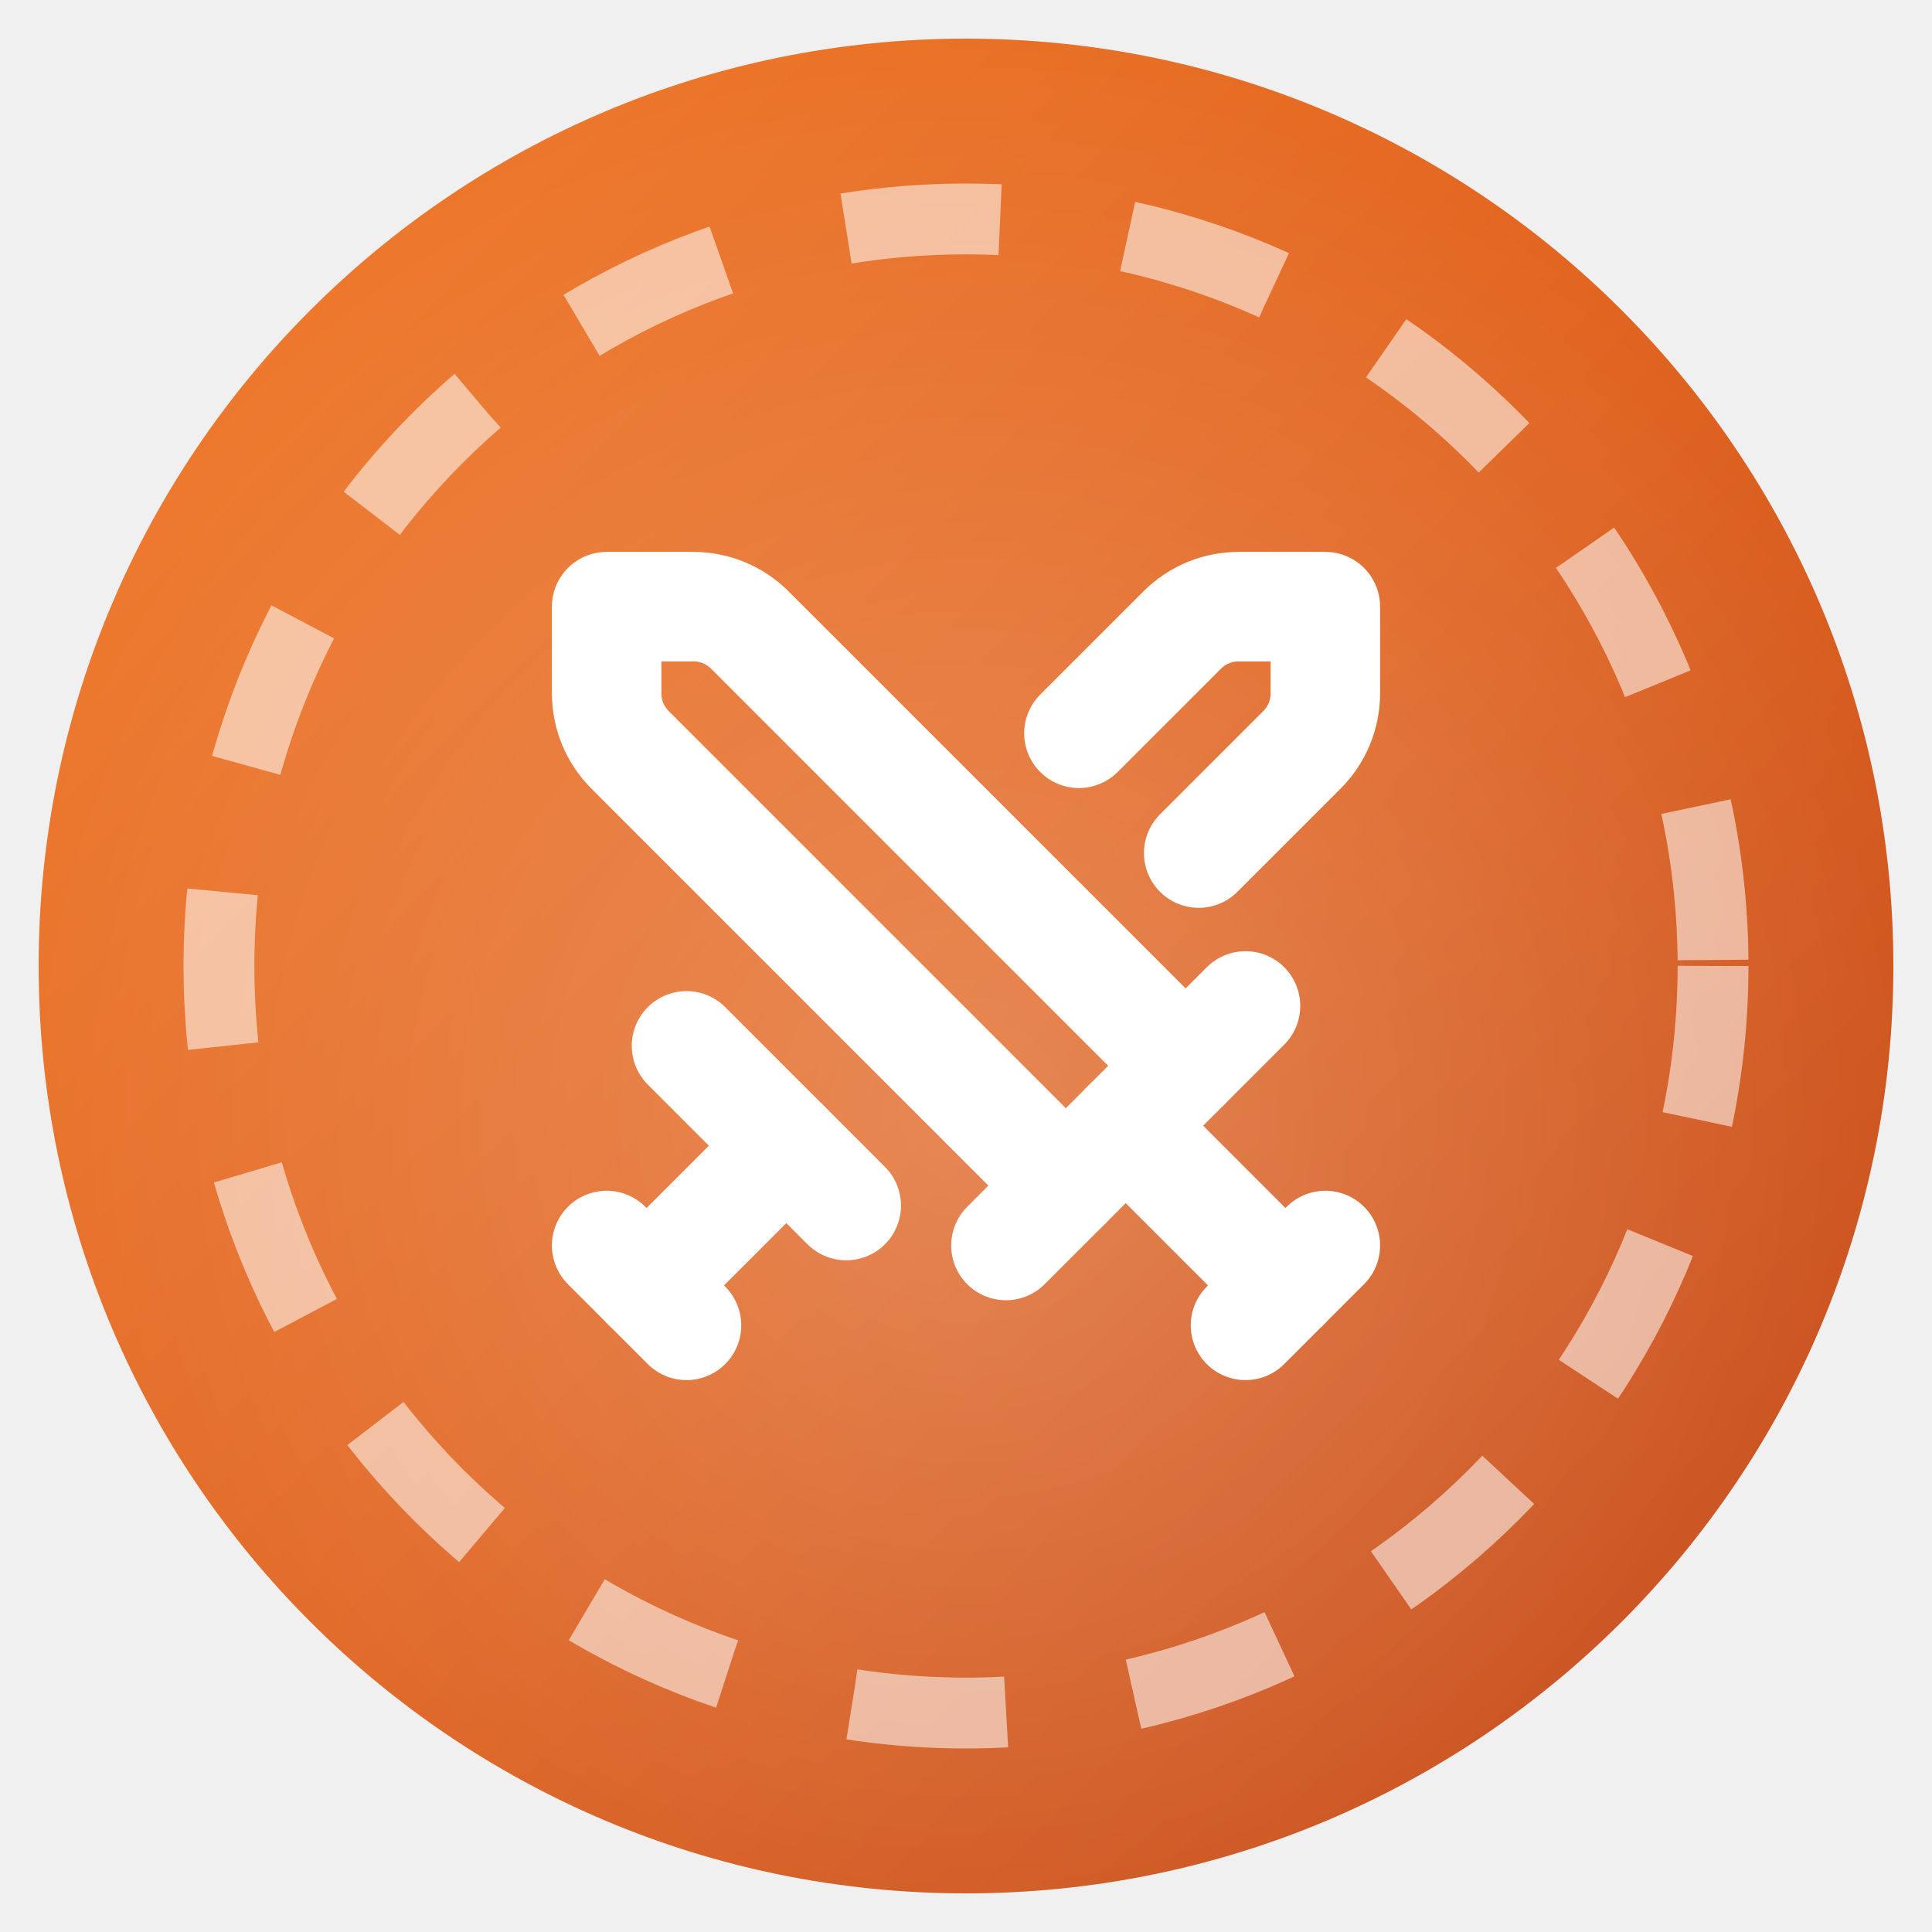
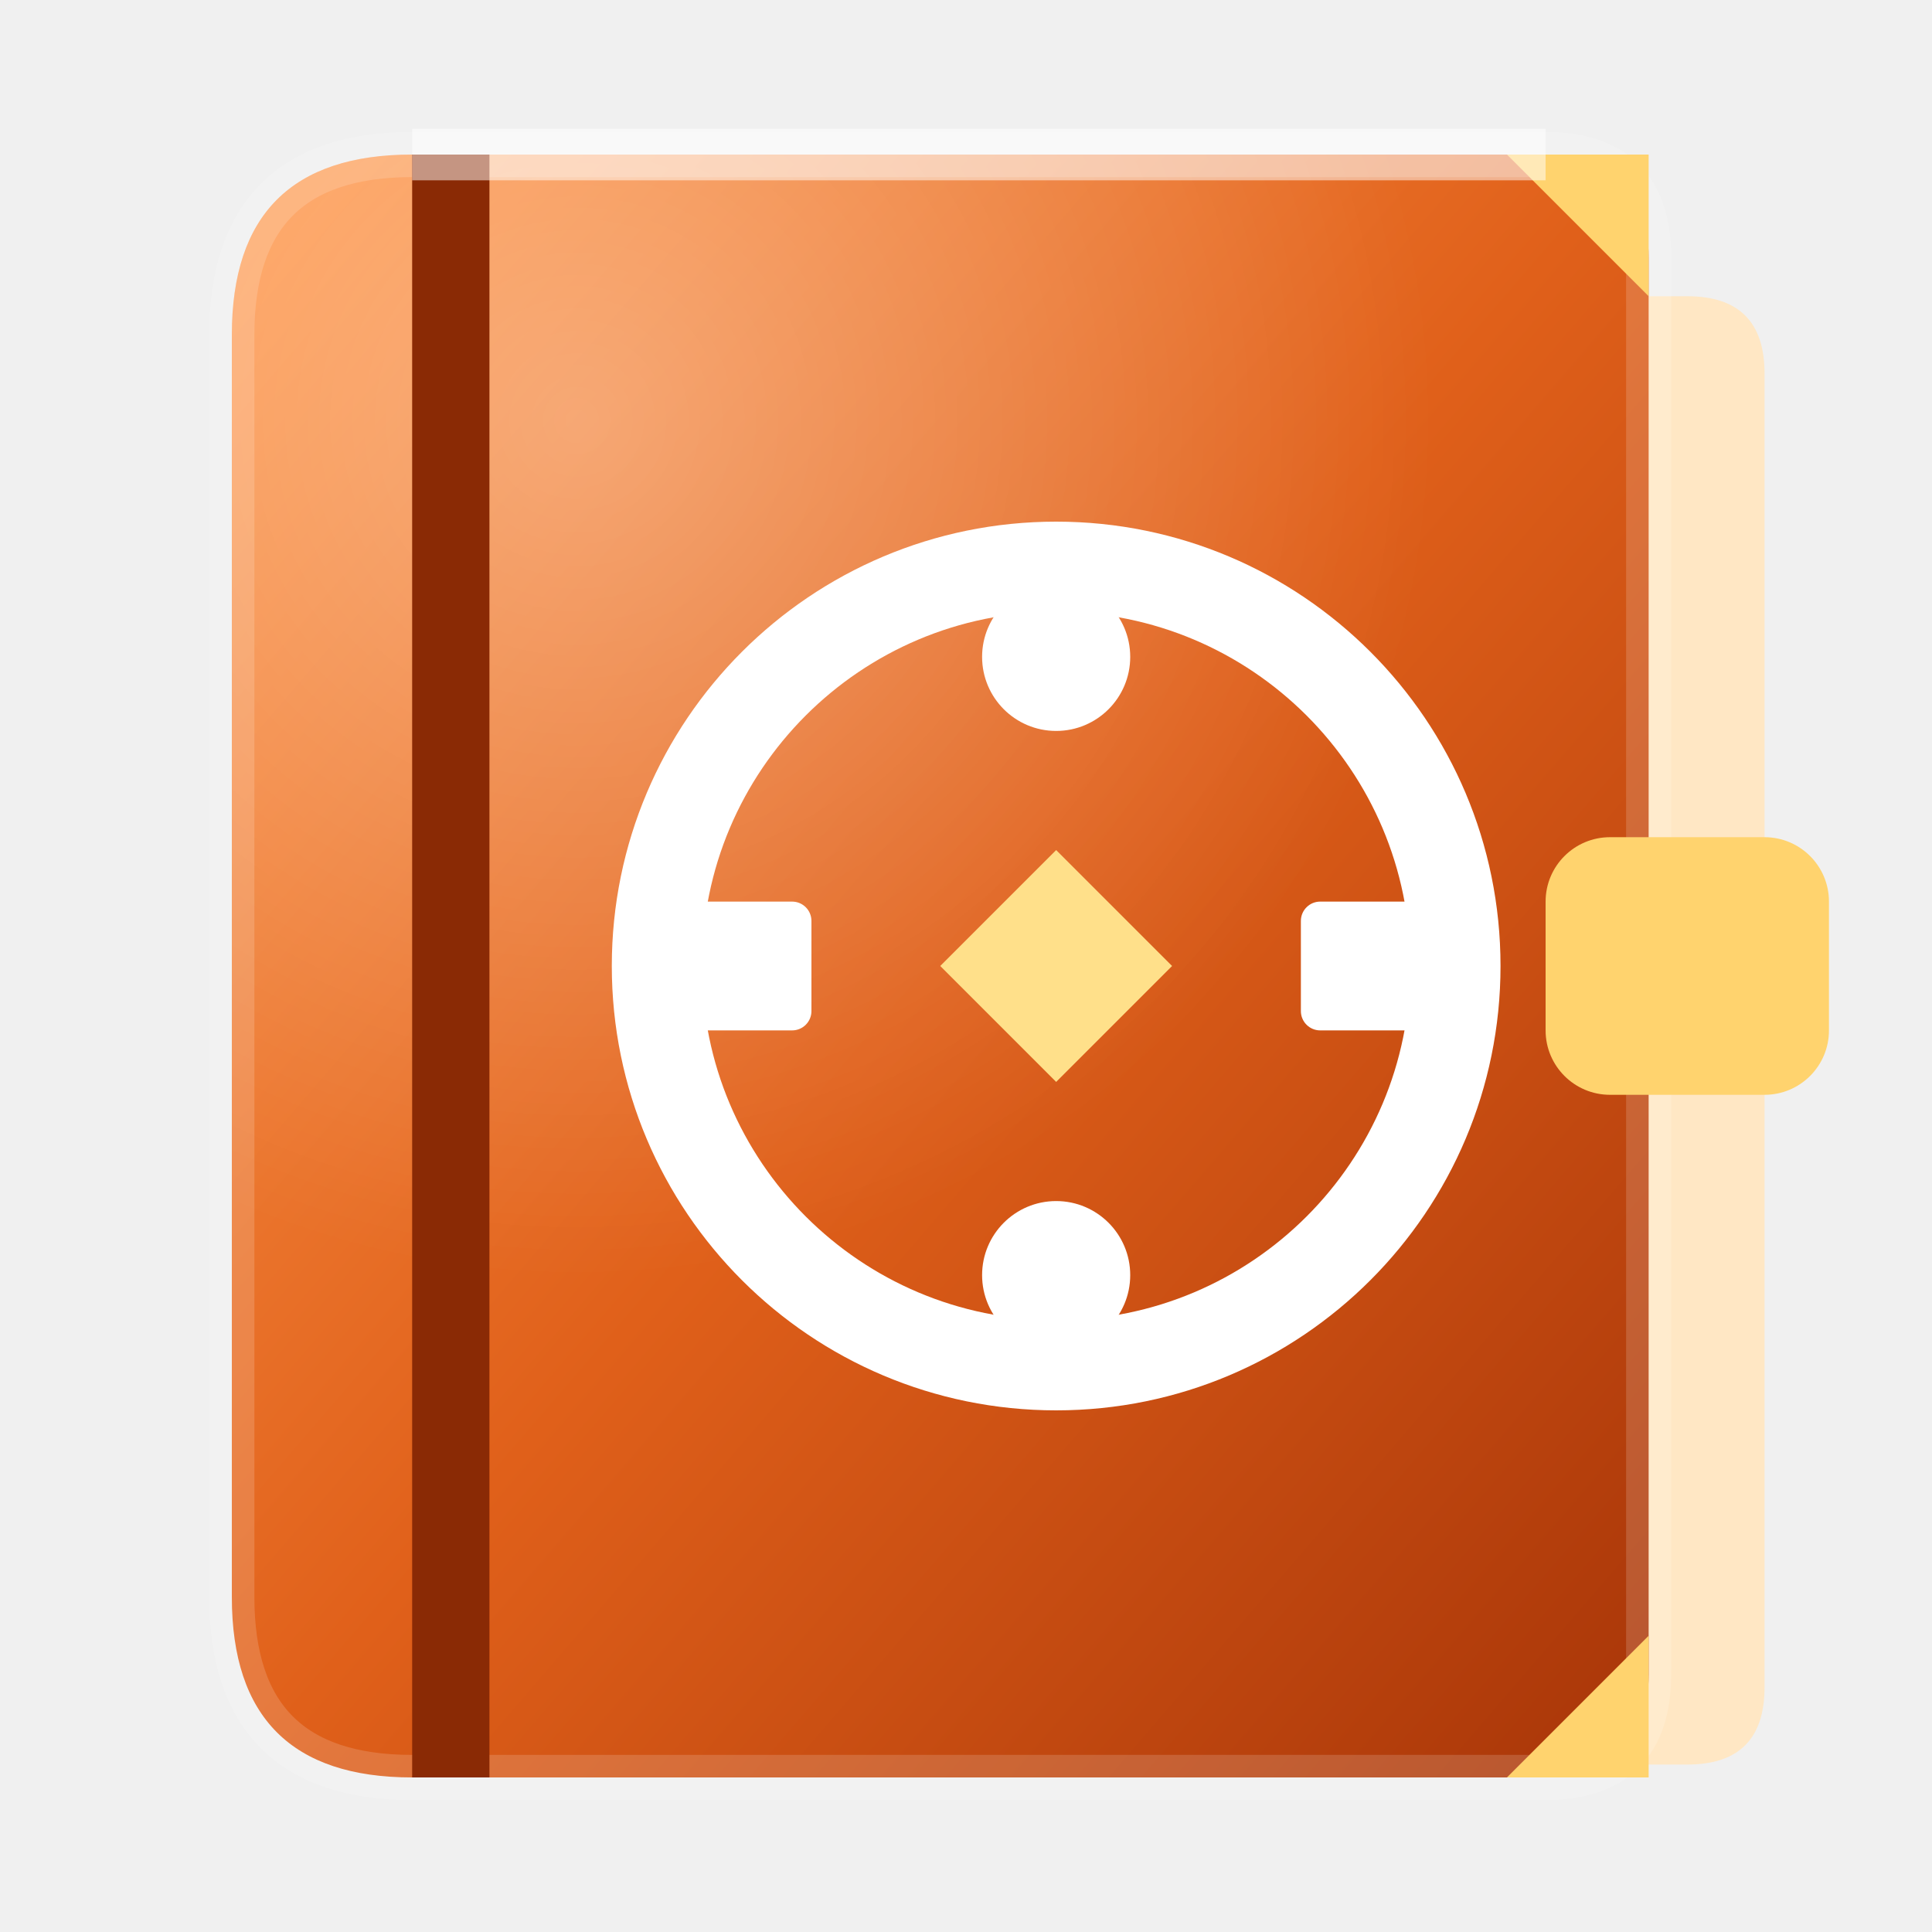
<svg xmlns="http://www.w3.org/2000/svg" width="512" height="512" viewBox="0 0 30 30">
  <defs>
-     <linearGradient id="tile-raid-planner" x1="0" y1="0" x2="1" y2="1">
-       <stop offset="0" stop-color="#f27d2c" />
+     <linearGradient id="mark-raid-planner-tile" x1="0" y1="0" x2="1" y2="1">
+       <stop offset="0" stop-color="#ff9a4e" />
      <stop offset="0.5" stop-color="#e0601a" />
-       <stop offset="1" stop-color="#bd3f10" />
+       <stop offset="1" stop-color="#a83508" />
    </linearGradient>
-     <radialGradient id="shine" cx="50%" cy="58%" r="62%">
-       <stop offset="0" stop-color="#ffffff" stop-opacity=".26" />
-       <stop offset="1" stop-color="#ffffff" stop-opacity="0" />
+     <linearGradient id="mark-raid-planner-deep" x1="0" y1="0" x2="1" y2="1">
+       <stop offset="0" stop-color="#e0601a" />
+       <stop offset="1" stop-color="#8a2a05" />
+     </linearGradient>
+     <radialGradient id="mark-raid-planner-shine" cx="30%" cy="22%" r="80%">
+       <stop offset="0" stop-color="#ffffff" stop-opacity=".3" />
+       <stop offset=".55" stop-color="#ffffff" stop-opacity="0" />
    </radialGradient>
+     <clipPath id="mark-raid-planner-clip">
+       <path d="M6.4 2.4H24Q25.6 2.4 25.6 4V26Q25.6 27.6 24 27.6H6.4Q3.6 27.6 3.6 24.8V5.2Q3.6 2.4 6.4 2.4Z" fill="#ffffff" fill-rule="evenodd" />
+     </clipPath>
  </defs>
-   <path d="M15 .6a14.4 14.4 0 1 1 0 28.8 14.4 14.4 0 1 1 0-28.8z" fill="url(#tile-raid-planner)" />
-   <path d="M15 .6a14.4 14.4 0 1 1 0 28.8 14.4 14.4 0 1 1 0-28.8z" fill="url(#shine)" />
-   <circle cx="15" cy="15" r="11.6" fill="none" stroke="#ffffff" stroke-opacity=".55" stroke-width="1.1" stroke-dasharray="2.4 2" />
-   <g transform="translate(7.56 7.56) scale(0.62)" fill="none" stroke="#ffffff" stroke-width="2.742" stroke-linecap="round" stroke-linejoin="round">
-     <path d="m13 19 6-6" />
-     <path d="M14.5 17.5 3.586 6.586A2 2 0 013 5.172V3h2.172a2 2 0 011.414.586L17.5 14.5" />
-     <path d="m14.828 6.172 2.586-2.586A2 2 0 0118.828 3H21v2.172a2 2 0 01-.586 1.414l-2.586 2.586" />
-     <path d="m16 16 4 4" />
-     <path d="m19 21 2-2" />
-     <path d="m5 14 4 4" />
-     <path d="m5 21-2-2" />
-     <path d="M7.5 16.5 4 20" />
-   </g>
+   <path d="M24.6 4.6H26.2Q27.4 4.6 27.4 5.8V26.2Q27.4 27.4 26.2 27.4H24.6Z" fill="#ffe7c4" />
+   <path d="M6.4 2.4H24Q25.6 2.4 25.6 4V26Q25.6 27.6 24 27.6H6.4Q3.6 27.6 3.6 24.8V5.2Q3.6 2.4 6.4 2.4Z" fill="url(#mark-raid-planner-tile)" fill-rule="evenodd" />
+   <rect width="30" height="30" fill="url(#mark-raid-planner-shine)" clip-path="url(#mark-raid-planner-clip)" />
+   <path d="M6.4 2.4H24Q25.6 2.4 25.6 4V26Q25.6 27.6 24 27.6H6.4Q3.6 27.6 3.6 24.8V5.2Q3.6 2.4 6.4 2.4Z" fill="none" stroke="#ffffff" stroke-opacity=".16" stroke-width=".7" />
+   <path d="M7 2.4V27.6" stroke="#8a2a05" stroke-width="1.2" />
+   <circle cx="16.4" cy="15" r="6.2" fill="none" stroke="#ffffff" stroke-width="1.4" />
+   <circle cx="16.4" cy="10.2" r="1.15" fill="#ffffff" />
+   <circle cx="16.4" cy="19.8" r="1.15" fill="#ffffff" />
+   <rect x="20.2" y="14" width="2" height="2" rx=".3" fill="#ffffff" />
+   <rect x="10.6" y="14" width="2" height="2" rx=".3" fill="#ffffff" />
+   <path d="M16.4 13.2 18.2 15 16.4 16.8 14.6 15Z" fill="#ffe08a" />
+   <path d="M23.4 2.4H25.6V4.6ZM23.4 27.6H25.6V25.4Z" fill="#ffd36e" />
+   <rect x="24" y="13" width="4.4" height="4" rx="1" fill="#ffd36e" />
+   <path d="M6.4 2.4H24" stroke="#ffffff" stroke-opacity=".5" stroke-width=".8" />
</svg>
